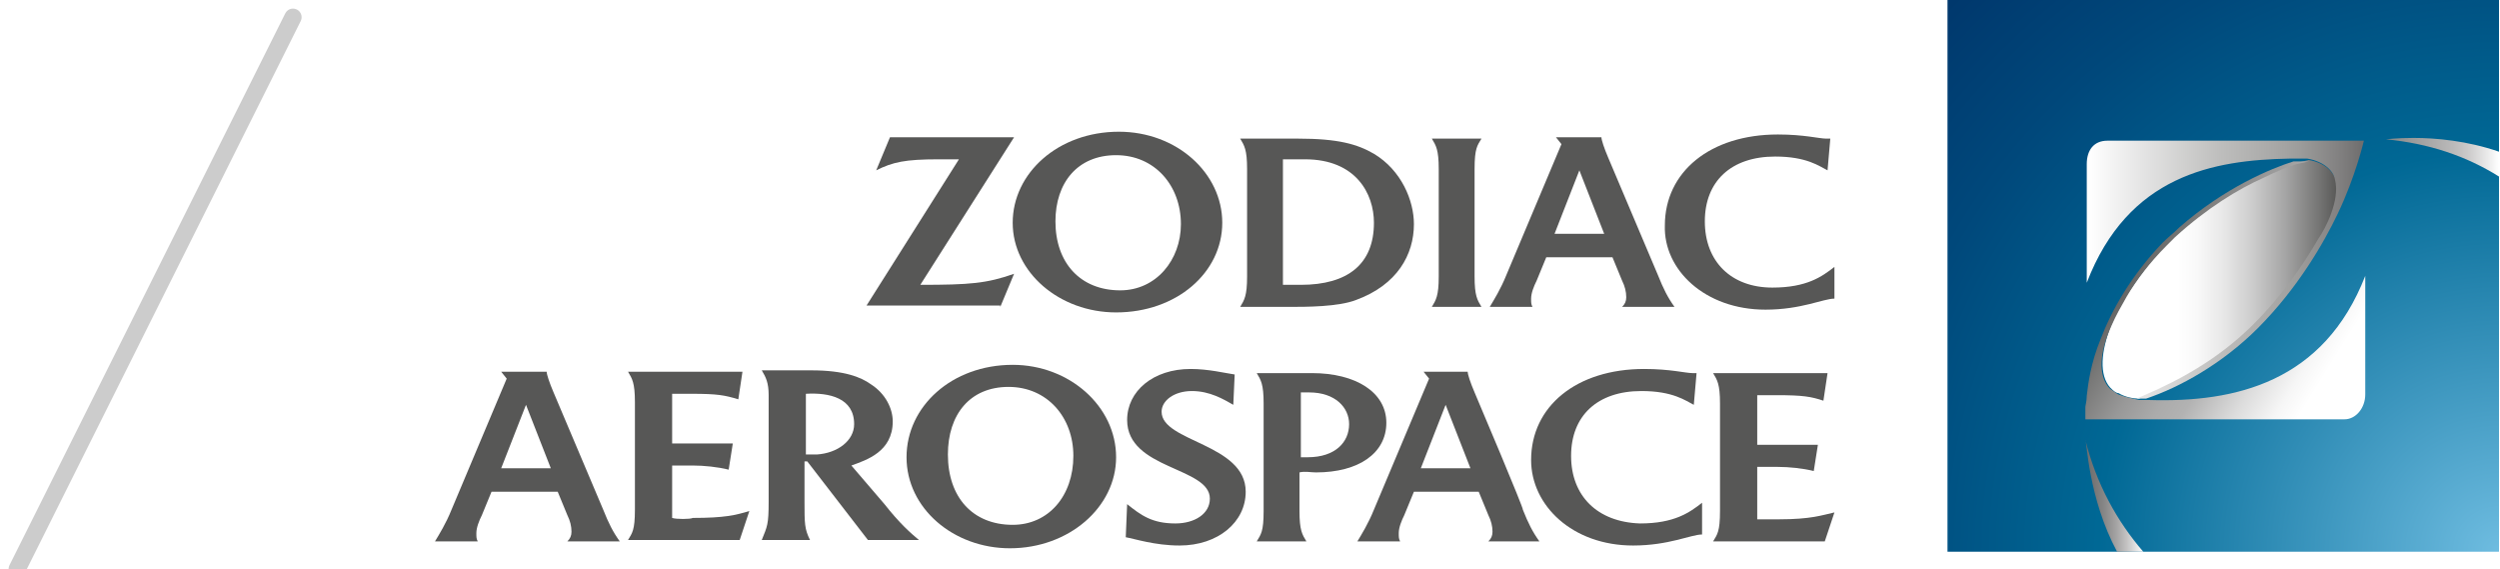
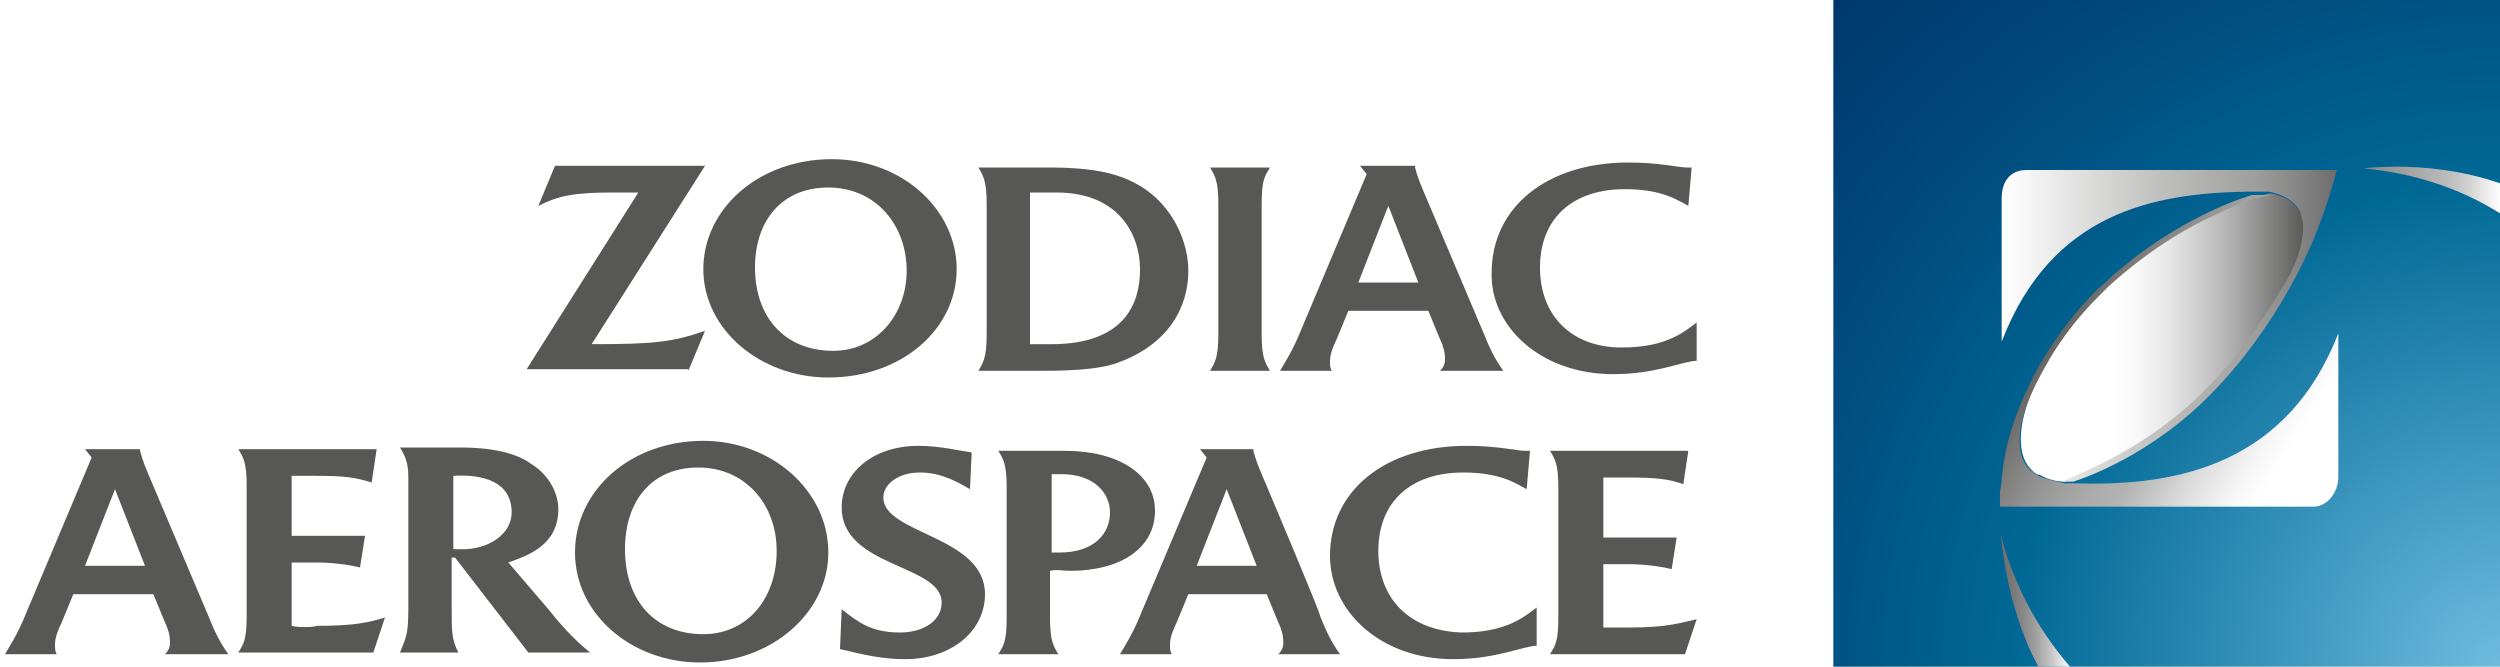
- <svg xmlns="http://www.w3.org/2000/svg" width="145px" height="33px" viewBox="0 0 145 33" version="1.1">
+ <svg xmlns="http://www.w3.org/2000/svg" width="120px" height="32px" viewBox="0 0 120 32" version="1.1">
  <defs>
    <radialGradient cx="99.981%" cy="100.092%" fx="99.981%" fy="100.092%" r="140.932%" id="radialGradient-1">
      <stop stop-color="#6EBCE0" offset="0%" />
      <stop stop-color="#006895" offset="51.62%" />
      <stop stop-color="#00487B" offset="80.67%" />
      <stop stop-color="#00386D" offset="100%" />
    </radialGradient>
    <linearGradient x1="0.287%" y1="49.782%" x2="100%" y2="49.782%" id="linearGradient-2">
      <stop stop-color="#878787" offset="0%" />
      <stop stop-color="#BDBCBC" offset="61.75%" />
      <stop stop-color="#CAC9C9" offset="72.04%" />
      <stop stop-color="#EDEDED" offset="91.21%" />
      <stop stop-color="#FFFFFF" offset="100%" />
    </linearGradient>
    <linearGradient x1="1.648%" y1="49.974%" x2="100.838%" y2="49.974%" id="linearGradient-3">
      <stop stop-color="#706F6F" offset="0%" />
      <stop stop-color="#767575" offset="13.28%" />
      <stop stop-color="#878787" offset="31.36%" />
      <stop stop-color="#A4A3A3" offset="52.2%" />
      <stop stop-color="#CBCBCB" offset="75.11%" />
      <stop stop-color="#FEFEFE" offset="99.45%" />
      <stop stop-color="#FFFFFF" offset="100%" />
    </linearGradient>
    <linearGradient x1="-0.497%" y1="50.387%" x2="100.18%" y2="50.387%" id="linearGradient-4">
      <stop stop-color="#FFFFFF" offset="0%" />
      <stop stop-color="#FFFFFF" offset="32.24%" />
      <stop stop-color="#F9F9F9" offset="40.43%" />
      <stop stop-color="#E8E8E8" offset="51.42%" />
      <stop stop-color="#CCCCCC" offset="64%" />
      <stop stop-color="#A5A5A5" offset="77.76%" />
      <stop stop-color="#747473" offset="92.32%" />
      <stop stop-color="#575756" offset="100%" />
    </linearGradient>
    <linearGradient x1="1.031%" y1="50.481%" x2="98.905%" y2="50.481%" id="linearGradient-5">
      <stop stop-color="#FFFFFF" offset="0%" />
      <stop stop-color="#F6F6F6" offset="6.521%" />
      <stop stop-color="#BEBEBD" offset="48.21%" />
      <stop stop-color="#A8A8A7" offset="68.31%" />
      <stop stop-color="#9D9D9C" offset="77.01%" />
      <stop stop-color="#818080" offset="92.18%" />
      <stop stop-color="#706F6F" offset="100%" />
    </linearGradient>
    <linearGradient x1="16.011%" y1="35.948%" x2="108.079%" y2="88.908%" id="linearGradient-6">
      <stop stop-color="#575756" offset="0%" />
      <stop stop-color="#797978" offset="11.83%" />
      <stop stop-color="#989898" offset="25.21%" />
      <stop stop-color="#ABABAB" offset="36.5%" />
      <stop stop-color="#B2B2B2" offset="44.26%" />
      <stop stop-color="#B3B3B3" offset="44.73%" />
      <stop stop-color="#DCDCDC" offset="59.73%" />
      <stop stop-color="#F6F6F6" offset="71.56%" />
      <stop stop-color="#FFFFFF" offset="78.69%" />
      <stop stop-color="#FFFFFF" offset="100%" />
    </linearGradient>
  </defs>
-   <g id="Symbols" stroke="none" stroke-width="1" fill="none" fill-rule="evenodd">
-     <g id="Desktop/Organisme/Menu" transform="translate(-583, -87)">
-       <g id="Group" transform="translate(584, 87)">
-         <g id="Logo/Zodiac_Color" transform="translate(24, 0)">
-           <g id="Zodiac_Logo_Decomposer">
-             <g id="Texte" transform="translate(0, 7)" fill="#575756" fill-rule="nonzero">
-               <path d="M26.32,22.24 L24.4,20 C25.28,19.68 26.8,19.2 26.8,17.44 C26.8,16.72 26.4,15.84 25.52,15.28 C24.96,14.88 24,14.48 22.08,14.48 C21.12,14.48 20.72,14.48 19.2,14.48 C19.44,14.88 19.6,15.2 19.6,15.92 L19.6,22.08 C19.6,23.44 19.52,23.52 19.2,24.32 L22,24.32 C21.68,23.68 21.68,23.36 21.68,22.08 L21.68,19.76 L21.84,19.76 L25.36,24.32 L28.32,24.32 C27.84,23.92 27.2,23.36 26.32,22.24 M22.4,19.36 C22.16,19.36 21.76,19.36 21.76,19.36 L21.76,15.84 C23.12,15.76 24.56,16.08 24.56,17.6 C24.56,18.56 23.6,19.28 22.4,19.36" id="Shape" />
-               <path d="M42.4,16.88 C42.4,16.24 43.12,15.68 44.16,15.68 C45.2,15.68 46,16.16 46.56,16.48 L46.64,14.72 C46.08,14.64 45.12,14.4 44.08,14.4 C41.92,14.4 40.4,15.68 40.4,17.36 C40.4,20.24 45.2,20.08 45.2,21.92 C45.2,22.8 44.32,23.36 43.2,23.36 C41.84,23.36 41.2,22.88 40.4,22.24 L40.32,24.16 C40.8,24.24 42,24.64 43.44,24.64 C45.68,24.64 47.28,23.28 47.28,21.52 C47.28,18.72 42.4,18.64 42.4,16.88" id="Shape" />
-               <path d="M51.36,20.4 C53.84,20.4 55.44,19.28 55.44,17.52 C55.44,15.76 53.68,14.64 51.12,14.64 L47.92,14.64 C48.16,15.04 48.32,15.28 48.32,16.4 L48.32,22.64 C48.32,23.84 48.16,24 47.92,24.4 L50.8,24.4 C50.56,24 50.4,23.76 50.4,22.64 L50.4,20.4 C50.72,20.32 51.04,20.4 51.36,20.4 Z M50.48,15.76 L50.96,15.76 C52.48,15.76 53.28,16.64 53.28,17.6 C53.28,18.64 52.48,19.52 50.88,19.52 L50.48,19.52 L50.48,15.76 Z" id="Shape" />
-               <path d="M78.24,23.12 C78,23.12 77.2,23.12 76.96,23.12 L76.96,20.08 C77.28,20.08 77.84,20.08 78.16,20.08 C78.8,20.08 79.6,20.16 80.24,20.32 L80.48,18.8 L76.96,18.8 L76.96,15.92 C77.2,15.92 77.84,15.92 78.08,15.92 C79.6,15.92 80.08,16 80.8,16.24 L81.04,14.64 L74.4,14.64 C74.64,15.04 74.8,15.28 74.8,16.4 L74.8,22.64 C74.8,23.84 74.64,24 74.4,24.4 L80.88,24.4 L81.44,22.72 C80.72,22.88 80.08,23.12 78.24,23.12" id="Shape" />
-               <path d="M14,23.04 L14,20 C14.32,20 14.88,20 15.2,20 C15.84,20 16.64,20.08 17.28,20.24 L17.52,18.72 L14,18.72 L14,15.84 C14.24,15.84 14.88,15.84 15.12,15.84 C16.64,15.84 17.04,15.92 17.84,16.16 L18.08,14.56 L11.44,14.56 C11.68,14.96 11.84,15.2 11.84,16.32 L11.84,22.56 C11.84,23.76 11.68,23.92 11.44,24.32 L17.92,24.32 L18.48,22.64 C17.68,22.88 17.04,23.04 15.2,23.04 C15.04,23.12 14.24,23.12 14,23.04" id="Shape" />
-               <path d="M33.04,10.8 L33.84,8.88 C32.24,9.44 31.28,9.52 28.4,9.52 L33.84,0.96 L26.64,0.96 L25.84,2.88 C26.8,2.4 27.52,2.24 29.44,2.24 C29.84,2.24 30.4,2.24 30.64,2.24 L25.28,10.72 L33.04,10.72 L33.04,10.8 Z" id="Shape" />
-               <path d="M45.92,5.92 C45.92,3.04 43.28,0.64 39.92,0.64 C36.4,0.64 33.76,3.04 33.76,5.92 C33.76,8.8 36.48,11.12 39.76,11.12 C43.28,11.12 45.92,8.8 45.92,5.92 M40,9.84 C37.68,9.84 36.24,8.24 36.24,5.84 C36.24,3.6 37.52,2 39.76,2 C42,2 43.52,3.76 43.52,6 C43.52,8.08 42.08,9.84 40,9.84" id="Shape" />
-               <path d="M46.96,10.8 L49.76,10.8 C50.8,10.8 52.64,10.8 53.68,10.4 C56.08,9.52 57.04,7.76 57.04,6 C57.04,4.64 56.32,2.88 54.72,1.92 C53.76,1.36 52.64,1.04 50.32,1.04 L46.96,1.04 C47.2,1.44 47.36,1.68 47.36,2.8 L47.36,9.04 C47.36,10.16 47.2,10.4 46.96,10.8 Z M49.44,2.24 L50.72,2.24 C53.68,2.24 54.72,4.24 54.72,5.92 C54.72,8.32 53.2,9.52 50.48,9.52 C50.16,9.52 49.84,9.52 49.44,9.52 L49.44,2.24 Z" id="Shape" />
-               <path d="M58.08,10.8 L60.96,10.8 C60.72,10.4 60.56,10.16 60.56,9.04 L60.56,2.8 C60.56,1.6 60.72,1.44 60.96,1.04 L58.08,1.04 C58.32,1.44 58.48,1.68 58.48,2.8 L58.48,9.04 C58.48,10.16 58.32,10.4 58.08,10.8" id="Shape" />
-               <path d="M77.44,10.96 C79.52,10.96 80.8,10.32 81.44,10.32 L81.44,8.48 C80.72,9.04 79.84,9.68 77.84,9.68 C75.44,9.68 73.92,8.16 73.92,5.84 C73.92,3.52 75.44,2.08 78,2.08 C79.84,2.08 80.56,2.64 81.04,2.88 L81.2,1.04 C81.2,1.04 81.04,1.04 80.96,1.04 C80.56,1.04 79.68,0.8 78.16,0.8 C74.24,0.8 71.6,2.96 71.6,6.08 C71.52,8.64 73.92,10.96 77.44,10.96" id="Shape" />
-               <path d="M63.84,10.32 C63.84,10 64,9.6 64.16,9.28 L64.72,7.92 L68.56,7.92 L69.12,9.28 C69.28,9.6 69.36,9.92 69.36,10.24 C69.36,10.48 69.28,10.64 69.12,10.8 L72.16,10.8 C71.76,10.24 71.52,9.76 71.2,8.96 C71.2,8.96 68.56,2.72 68.32,2.16 C68.08,1.6 67.92,1.12 67.92,0.96 L65.28,0.96 L65.6,1.36 L62.4,8.96 C62.08,9.76 61.68,10.4 61.44,10.8 L63.92,10.8 C63.84,10.64 63.84,10.56 63.84,10.32 Z M66.64,2.88 L68.08,6.56 L65.2,6.56 L66.64,2.88 Z" id="Shape" />
-               <path d="M66.16,19.44 C66.16,17.12 67.68,15.68 70.24,15.68 C72.08,15.68 72.8,16.24 73.28,16.48 L73.44,14.64 C73.44,14.64 73.28,14.64 73.2,14.64 C72.8,14.64 71.92,14.4 70.4,14.4 C66.48,14.4 63.84,16.56 63.84,19.68 C63.84,22.32 66.24,24.64 69.76,24.64 C71.84,24.64 73.12,24 73.76,24 L73.76,22.16 C73.04,22.72 72.16,23.36 70.16,23.36 C67.68,23.28 66.16,21.76 66.16,19.44" id="Shape" />
-               <path d="M60.56,15.76 C60.32,15.2 60.16,14.72 60.16,14.56 L57.6,14.56 L57.92,14.96 L54.72,22.56 C54.4,23.36 54,24 53.76,24.4 L56.24,24.4 C56.16,24.24 56.16,24.16 56.16,23.92 C56.16,23.6 56.32,23.2 56.48,22.88 L57.04,21.52 L60.8,21.52 L61.36,22.88 C61.52,23.2 61.6,23.52 61.6,23.84 C61.6,24.08 61.52,24.24 61.36,24.4 L64.32,24.4 C63.92,23.84 63.68,23.36 63.36,22.56 C63.44,22.56 60.8,16.32 60.56,15.76 Z M58.88,16.48 L60.32,20.16 L57.44,20.16 L58.88,16.48 Z" id="Shape" />
-               <path d="M7.12,15.76 C6.88,15.2 6.72,14.72 6.72,14.56 L4.08,14.56 L4.4,14.96 L1.2,22.56 C0.88,23.36 0.48,24 0.24,24.4 L2.72,24.4 C2.64,24.24 2.64,24.16 2.64,23.92 C2.64,23.6 2.8,23.2 2.96,22.88 L3.52,21.52 L7.36,21.52 L7.92,22.88 C8.08,23.2 8.16,23.52 8.16,23.84 C8.16,24.08 8.08,24.24 7.92,24.4 L10.96,24.4 C10.56,23.84 10.32,23.36 10,22.56 C10,22.56 7.36,16.32 7.12,15.76 Z M5.52,16.48 L6.96,20.16 L4.08,20.16 L5.52,16.48 Z" id="Shape" />
-               <path d="M33.76,14.16 C30.24,14.16 27.6,16.56 27.6,19.52 C27.6,22.48 30.32,24.8 33.6,24.8 C37.04,24.8 39.76,22.4 39.76,19.52 C39.76,16.56 37.04,14.16 33.76,14.16 M33.76,23.44 C31.44,23.44 30,21.84 30,19.36 C30,17.04 31.28,15.44 33.52,15.44 C35.76,15.44 37.28,17.2 37.28,19.44 C37.28,21.76 35.84,23.44 33.76,23.44" id="Shape" />
-             </g>
-             <rect id="Rectangle-path" fill="url(#radialGradient-1)" fill-rule="nonzero" x="88" y="0" width="32" height="32" />
-             <g id="Z" transform="translate(96, 8)" fill-rule="nonzero">
-               <path d="M17.44,0.08 C19.92,0.32 22.08,1.04 24,2.24 L24,0.8 C22.16,0.16 20.32,0 19.04,0 C18.08,0 17.44,0.08 17.44,0.08 Z" id="Shape" fill="url(#linearGradient-2)" />
-               <path d="M1.84,24 L3.36,24 C1.84,22.24 0.64,20.08 1.42108547e-14,17.52 C0.08,17.52 0.16,20.88 1.84,24 Z" id="Shape" fill="url(#linearGradient-3)" />
-               <path d="M13.6,5.92 C13.92,5.28 14.88,3.6 14.56,2.48 C14.4,2 13.92,1.44 12.96,1.28 C12.64,1.36 12.32,1.44 12.24,1.44 C11.76,1.6 11.12,1.84 10.32,2.24 C8.88,2.88 6.96,4 5.2,5.68 C5.04,5.84 4.88,6 4.72,6.16 C3.76,7.12 3.04,8.16 2.4,9.12 C2.08,9.68 1.76,10.24 1.52,10.8 C0.88,12.4 0.8,13.76 1.44,14.48 C1.6,14.64 1.76,14.8 1.92,14.8 C2.32,15.04 2.8,15.12 3.12,15.12 L3.68,14.88 C5.52,14.16 7.84,12.88 9.92,10.8 C11.52,9.2 12.8,7.44 13.6,5.92 Z" id="Shape" fill="url(#linearGradient-4)" />
-               <path d="M10,11.04 C12.32,8.72 13.84,6.08 14.64,4.4 C15.68,2.24 16.16,0.16 16.16,0.16 L1.28,0.16 C0.48,0.16 0.08,0.72 0.08,1.52 L0.08,8.4 C2.48,2.16 7.44,1.28 11.84,1.2 C11.92,1.2 12,1.2 12.08,1.2 C12.32,1.2 12.56,1.2 12.72,1.2 C12.8,1.2 12.8,1.2 12.88,1.2 C13.84,1.36 14.4,1.92 14.48,2.4 C14.8,3.6 13.92,5.28 13.52,5.84 C12.64,7.36 11.44,9.12 9.76,10.8 C7.68,12.88 5.36,14.08 3.52,14.88 L2.96,15.12 C3.12,15.12 3.36,15.12 3.44,15.12 L3.52,15.12 C5.44,14.48 7.92,13.12 10,11.04 Z" id="Shape" fill="url(#linearGradient-5)" />
-               <path d="M16.24,14.88 L16.24,8 C13.84,14.16 8.72,15.36 3.68,15.2 C3.68,15.2 3.68,15.2 3.6,15.2 C3.52,15.2 3.28,15.2 3.12,15.2 C2.8,15.12 2.32,15.04 1.92,14.88 C1.76,14.8 1.6,14.64 1.44,14.56 C0.72,13.84 0.8,12.48 1.52,10.88 C1.76,10.32 2.08,9.76 2.4,9.2 C2.96,8.24 3.76,7.2 4.72,6.24 C4.88,6.08 5.04,5.92 5.2,5.76 C7.04,4.08 8.88,2.96 10.32,2.32 C11.12,1.92 11.76,1.68 12.24,1.52 C12.32,1.52 12.56,1.44 12.96,1.36 C12.88,1.36 12.88,1.36 12.8,1.36 C12.64,1.36 12.48,1.36 12.24,1.36 C12.16,1.36 12.16,1.36 12.08,1.36 C10.8,1.76 8.08,2.88 5.44,5.2 C5.12,5.52 4.8,5.76 4.48,6.08 C2.64,8 1.52,10 0.88,11.68 C0.32,13.04 0.16,14.24 0.08,14.96 C0.08,15.28 8.52651283e-14,15.52 8.52651283e-14,15.6 C8.52651283e-14,15.84 8.52651283e-14,16.08 8.52651283e-14,16.32 L15.04,16.32 C15.68,16.32 16.24,15.68 16.24,14.88 Z" id="Shape" fill="url(#linearGradient-6)" />
-             </g>
-           </g>
-         </g>
-         <path d="M16,1 L0,33" id="/" stroke="#CCCCCC" stroke-linecap="round" />
+   <g id="Logo/Zodiac_Color" stroke="none" stroke-width="1" fill="none" fill-rule="evenodd">
+     <g id="Zodiac_Logo_Decomposer" fill-rule="nonzero">
+       <g id="Texte" transform="translate(0, 7)" fill="#575756">
+         <path d="M26.32,22.24 L24.4,20 C25.28,19.68 26.8,19.2 26.8,17.44 C26.8,16.72 26.4,15.84 25.52,15.28 C24.96,14.88 24,14.48 22.08,14.48 C21.12,14.48 20.72,14.48 19.2,14.48 C19.44,14.88 19.6,15.2 19.6,15.92 L19.6,22.08 C19.6,23.44 19.52,23.52 19.2,24.32 L22,24.32 C21.68,23.68 21.68,23.36 21.68,22.08 L21.68,19.76 L21.84,19.76 L25.36,24.32 L28.32,24.32 C27.84,23.92 27.2,23.36 26.32,22.24 M22.4,19.36 C22.16,19.36 21.76,19.36 21.76,19.36 L21.76,15.84 C23.12,15.76 24.56,16.08 24.56,17.6 C24.56,18.56 23.6,19.28 22.4,19.36" id="Shape" />
+         <path d="M42.4,16.88 C42.4,16.24 43.12,15.68 44.16,15.68 C45.2,15.68 46,16.16 46.56,16.48 L46.64,14.72 C46.08,14.64 45.12,14.4 44.08,14.4 C41.92,14.4 40.4,15.68 40.4,17.36 C40.4,20.24 45.2,20.08 45.2,21.92 C45.2,22.8 44.32,23.36 43.2,23.36 C41.84,23.36 41.2,22.88 40.4,22.24 L40.32,24.16 C40.8,24.24 42,24.64 43.44,24.64 C45.68,24.64 47.28,23.28 47.28,21.52 C47.28,18.72 42.4,18.64 42.4,16.88" id="Shape" />
+         <path d="M51.36,20.4 C53.84,20.4 55.44,19.28 55.44,17.52 C55.44,15.76 53.68,14.64 51.12,14.64 L47.92,14.64 C48.16,15.04 48.32,15.28 48.32,16.4 L48.32,22.64 C48.32,23.84 48.16,24 47.92,24.4 L50.8,24.4 C50.56,24 50.4,23.76 50.4,22.64 L50.4,20.4 C50.72,20.32 51.04,20.4 51.36,20.4 Z M50.48,15.76 L50.96,15.76 C52.48,15.76 53.28,16.64 53.28,17.6 C53.28,18.64 52.48,19.52 50.88,19.52 L50.48,19.52 L50.48,15.76 Z" id="Shape" />
+         <path d="M78.24,23.12 C78,23.12 77.2,23.12 76.96,23.12 L76.96,20.08 C77.28,20.08 77.84,20.08 78.16,20.08 C78.8,20.08 79.6,20.16 80.24,20.32 L80.48,18.8 L76.96,18.8 L76.96,15.92 C77.2,15.92 77.84,15.92 78.08,15.92 C79.6,15.92 80.08,16 80.8,16.24 L81.04,14.64 L74.4,14.64 C74.64,15.04 74.8,15.28 74.8,16.4 L74.8,22.64 C74.8,23.84 74.64,24 74.4,24.4 L80.88,24.4 L81.44,22.72 C80.72,22.88 80.08,23.12 78.24,23.12" id="Shape" />
+         <path d="M14,23.04 L14,20 C14.32,20 14.88,20 15.2,20 C15.84,20 16.64,20.08 17.28,20.24 L17.52,18.72 L14,18.72 L14,15.84 C14.24,15.84 14.88,15.84 15.12,15.84 C16.64,15.84 17.04,15.92 17.84,16.16 L18.08,14.56 L11.44,14.56 C11.68,14.96 11.84,15.2 11.84,16.32 L11.84,22.56 C11.84,23.76 11.68,23.92 11.44,24.32 L17.92,24.32 L18.48,22.64 C17.68,22.88 17.04,23.04 15.2,23.04 C15.04,23.12 14.24,23.12 14,23.04" id="Shape" />
+         <path d="M33.04,10.8 L33.84,8.88 C32.24,9.44 31.28,9.52 28.4,9.52 L33.84,0.96 L26.64,0.96 L25.84,2.88 C26.8,2.4 27.52,2.24 29.44,2.24 C29.84,2.24 30.4,2.24 30.64,2.24 L25.28,10.72 L33.04,10.72 L33.04,10.8 Z" id="Shape" />
+         <path d="M45.92,5.92 C45.92,3.04 43.28,0.64 39.92,0.64 C36.4,0.64 33.76,3.04 33.76,5.92 C33.76,8.8 36.48,11.12 39.76,11.12 C43.28,11.12 45.92,8.8 45.92,5.92 M40,9.84 C37.68,9.84 36.24,8.24 36.24,5.84 C36.24,3.6 37.52,2 39.76,2 C42,2 43.52,3.76 43.52,6 C43.52,8.08 42.08,9.84 40,9.84" id="Shape" />
+         <path d="M46.96,10.8 L49.76,10.8 C50.8,10.8 52.64,10.8 53.68,10.4 C56.08,9.52 57.04,7.76 57.04,6 C57.04,4.64 56.32,2.88 54.72,1.92 C53.76,1.36 52.64,1.04 50.32,1.04 L46.96,1.04 C47.2,1.44 47.36,1.68 47.36,2.8 L47.36,9.04 C47.36,10.16 47.2,10.4 46.96,10.8 Z M49.44,2.24 L50.72,2.24 C53.68,2.24 54.72,4.24 54.72,5.92 C54.72,8.32 53.2,9.52 50.48,9.52 C50.16,9.52 49.84,9.52 49.44,9.52 L49.44,2.24 Z" id="Shape" />
+         <path d="M58.08,10.8 L60.96,10.8 C60.72,10.4 60.56,10.16 60.56,9.04 L60.56,2.8 C60.56,1.6 60.72,1.44 60.96,1.04 L58.08,1.04 C58.32,1.44 58.48,1.68 58.48,2.8 L58.48,9.04 C58.48,10.16 58.32,10.4 58.08,10.8" id="Shape" />
+         <path d="M77.44,10.96 C79.52,10.96 80.8,10.32 81.44,10.32 L81.44,8.48 C80.72,9.04 79.84,9.68 77.84,9.68 C75.44,9.68 73.92,8.16 73.92,5.84 C73.92,3.52 75.44,2.08 78,2.08 C79.84,2.08 80.56,2.64 81.04,2.88 L81.2,1.04 C81.2,1.04 81.04,1.04 80.96,1.04 C80.56,1.04 79.68,0.8 78.16,0.8 C74.24,0.8 71.6,2.96 71.6,6.08 C71.52,8.64 73.92,10.96 77.44,10.96" id="Shape" />
+         <path d="M63.84,10.32 C63.84,10 64,9.6 64.16,9.28 L64.72,7.92 L68.56,7.92 L69.12,9.28 C69.28,9.6 69.36,9.92 69.36,10.24 C69.36,10.48 69.28,10.64 69.12,10.8 L72.16,10.8 C71.76,10.24 71.52,9.76 71.2,8.96 C71.2,8.96 68.56,2.72 68.32,2.16 C68.08,1.6 67.92,1.12 67.92,0.96 L65.28,0.96 L65.6,1.36 L62.4,8.96 C62.08,9.76 61.68,10.4 61.44,10.8 L63.92,10.8 C63.84,10.64 63.84,10.56 63.84,10.32 Z M66.64,2.88 L68.08,6.56 L65.2,6.56 L66.64,2.88 Z" id="Shape" />
+         <path d="M66.16,19.44 C66.16,17.12 67.68,15.68 70.24,15.68 C72.08,15.68 72.8,16.24 73.28,16.48 L73.44,14.64 C73.44,14.64 73.28,14.64 73.2,14.64 C72.8,14.64 71.92,14.4 70.4,14.4 C66.48,14.4 63.84,16.56 63.84,19.68 C63.84,22.32 66.24,24.64 69.76,24.64 C71.84,24.64 73.12,24 73.76,24 L73.76,22.16 C73.04,22.72 72.16,23.36 70.16,23.36 C67.68,23.28 66.16,21.76 66.16,19.44" id="Shape" />
+         <path d="M60.56,15.76 C60.32,15.2 60.16,14.72 60.16,14.56 L57.6,14.56 L57.92,14.96 L54.72,22.56 C54.4,23.36 54,24 53.76,24.4 L56.24,24.4 C56.16,24.24 56.16,24.16 56.16,23.92 C56.16,23.6 56.32,23.2 56.48,22.88 L57.04,21.52 L60.8,21.52 L61.36,22.88 C61.52,23.2 61.6,23.52 61.6,23.84 C61.6,24.08 61.52,24.24 61.36,24.4 L64.32,24.4 C63.92,23.84 63.68,23.36 63.36,22.56 C63.44,22.56 60.8,16.32 60.56,15.76 Z M58.88,16.48 L60.32,20.16 L57.44,20.16 L58.88,16.48 Z" id="Shape" />
+         <path d="M7.12,15.76 C6.88,15.2 6.72,14.72 6.72,14.56 L4.08,14.56 L4.4,14.96 L1.2,22.56 C0.88,23.36 0.48,24 0.24,24.4 L2.72,24.4 C2.64,24.24 2.64,24.16 2.64,23.92 C2.64,23.6 2.8,23.2 2.96,22.88 L3.52,21.52 L7.36,21.52 L7.92,22.88 C8.08,23.2 8.16,23.52 8.16,23.84 C8.16,24.08 8.08,24.24 7.92,24.4 L10.96,24.4 C10.56,23.84 10.32,23.36 10,22.56 C10,22.56 7.36,16.32 7.12,15.76 Z M5.52,16.48 L6.96,20.16 L4.08,20.16 L5.52,16.48 Z" id="Shape" />
+         <path d="M33.76,14.16 C30.24,14.16 27.6,16.56 27.6,19.52 C27.6,22.48 30.32,24.8 33.6,24.8 C37.04,24.8 39.76,22.4 39.76,19.52 C39.76,16.56 37.04,14.16 33.76,14.16 M33.76,23.44 C31.44,23.44 30,21.84 30,19.36 C30,17.04 31.28,15.44 33.52,15.44 C35.76,15.44 37.28,17.2 37.28,19.44 C37.28,21.76 35.84,23.44 33.76,23.44" id="Shape" />
+       </g>
+       <rect id="Rectangle-path" fill="url(#radialGradient-1)" x="88" y="0" width="32" height="32" />
+       <g id="Z" transform="translate(96, 8)">
+         <path d="M17.44,0.08 C19.92,0.32 22.08,1.04 24,2.24 L24,0.8 C22.16,0.16 20.32,0 19.04,0 C18.08,0 17.44,0.08 17.44,0.08 Z" id="Shape" fill="url(#linearGradient-2)" />
+         <path d="M1.84,24 L3.36,24 C1.84,22.24 0.64,20.08 1.42108547e-14,17.52 C0.08,17.52 0.16,20.88 1.84,24 Z" id="Shape" fill="url(#linearGradient-3)" />
+         <path d="M13.6,5.92 C13.92,5.28 14.88,3.6 14.56,2.48 C14.4,2 13.92,1.44 12.96,1.28 C12.64,1.36 12.32,1.44 12.24,1.44 C11.76,1.6 11.12,1.84 10.32,2.24 C8.88,2.88 6.96,4 5.2,5.68 C5.04,5.84 4.88,6 4.72,6.16 C3.76,7.12 3.04,8.16 2.4,9.12 C2.08,9.68 1.76,10.24 1.52,10.8 C0.88,12.4 0.8,13.76 1.44,14.48 C1.6,14.64 1.76,14.8 1.92,14.8 C2.32,15.04 2.8,15.12 3.12,15.12 L3.68,14.88 C5.52,14.16 7.84,12.88 9.92,10.8 C11.52,9.2 12.8,7.44 13.6,5.92 Z" id="Shape" fill="url(#linearGradient-4)" />
+         <path d="M10,11.04 C12.32,8.72 13.84,6.08 14.64,4.4 C15.68,2.24 16.16,0.16 16.16,0.16 L1.28,0.16 C0.48,0.16 0.08,0.72 0.08,1.52 L0.08,8.4 C2.48,2.16 7.44,1.28 11.84,1.2 C11.92,1.2 12,1.2 12.08,1.2 C12.32,1.2 12.56,1.2 12.72,1.2 C12.8,1.2 12.8,1.2 12.88,1.2 C13.84,1.36 14.4,1.92 14.48,2.4 C14.8,3.6 13.92,5.28 13.52,5.84 C12.64,7.36 11.44,9.12 9.76,10.8 C7.68,12.88 5.36,14.08 3.52,14.88 L2.96,15.12 C3.12,15.12 3.36,15.12 3.44,15.12 L3.52,15.12 C5.44,14.48 7.92,13.12 10,11.04 Z" id="Shape" fill="url(#linearGradient-5)" />
+         <path d="M16.24,14.88 L16.24,8 C13.84,14.16 8.72,15.36 3.68,15.2 C3.68,15.2 3.68,15.2 3.6,15.2 C3.52,15.2 3.28,15.2 3.12,15.2 C2.8,15.12 2.32,15.04 1.92,14.88 C1.76,14.8 1.6,14.64 1.44,14.56 C0.72,13.84 0.8,12.48 1.52,10.88 C1.76,10.32 2.08,9.76 2.4,9.2 C2.96,8.24 3.76,7.2 4.72,6.24 C4.88,6.08 5.04,5.92 5.2,5.76 C7.04,4.08 8.88,2.96 10.32,2.32 C11.12,1.92 11.76,1.68 12.24,1.52 C12.32,1.52 12.56,1.44 12.96,1.36 C12.88,1.36 12.88,1.36 12.8,1.36 C12.64,1.36 12.48,1.36 12.24,1.36 C12.16,1.36 12.16,1.36 12.08,1.36 C10.8,1.76 8.08,2.88 5.44,5.2 C5.12,5.52 4.8,5.76 4.48,6.08 C2.64,8 1.52,10 0.88,11.68 C0.32,13.04 0.16,14.24 0.08,14.96 C0.08,15.28 8.52651283e-14,15.52 8.52651283e-14,15.6 C8.52651283e-14,15.84 8.52651283e-14,16.08 8.52651283e-14,16.32 L15.04,16.32 C15.68,16.32 16.24,15.68 16.24,14.88 Z" id="Shape" fill="url(#linearGradient-6)" />
      </g>
    </g>
  </g>
</svg>
